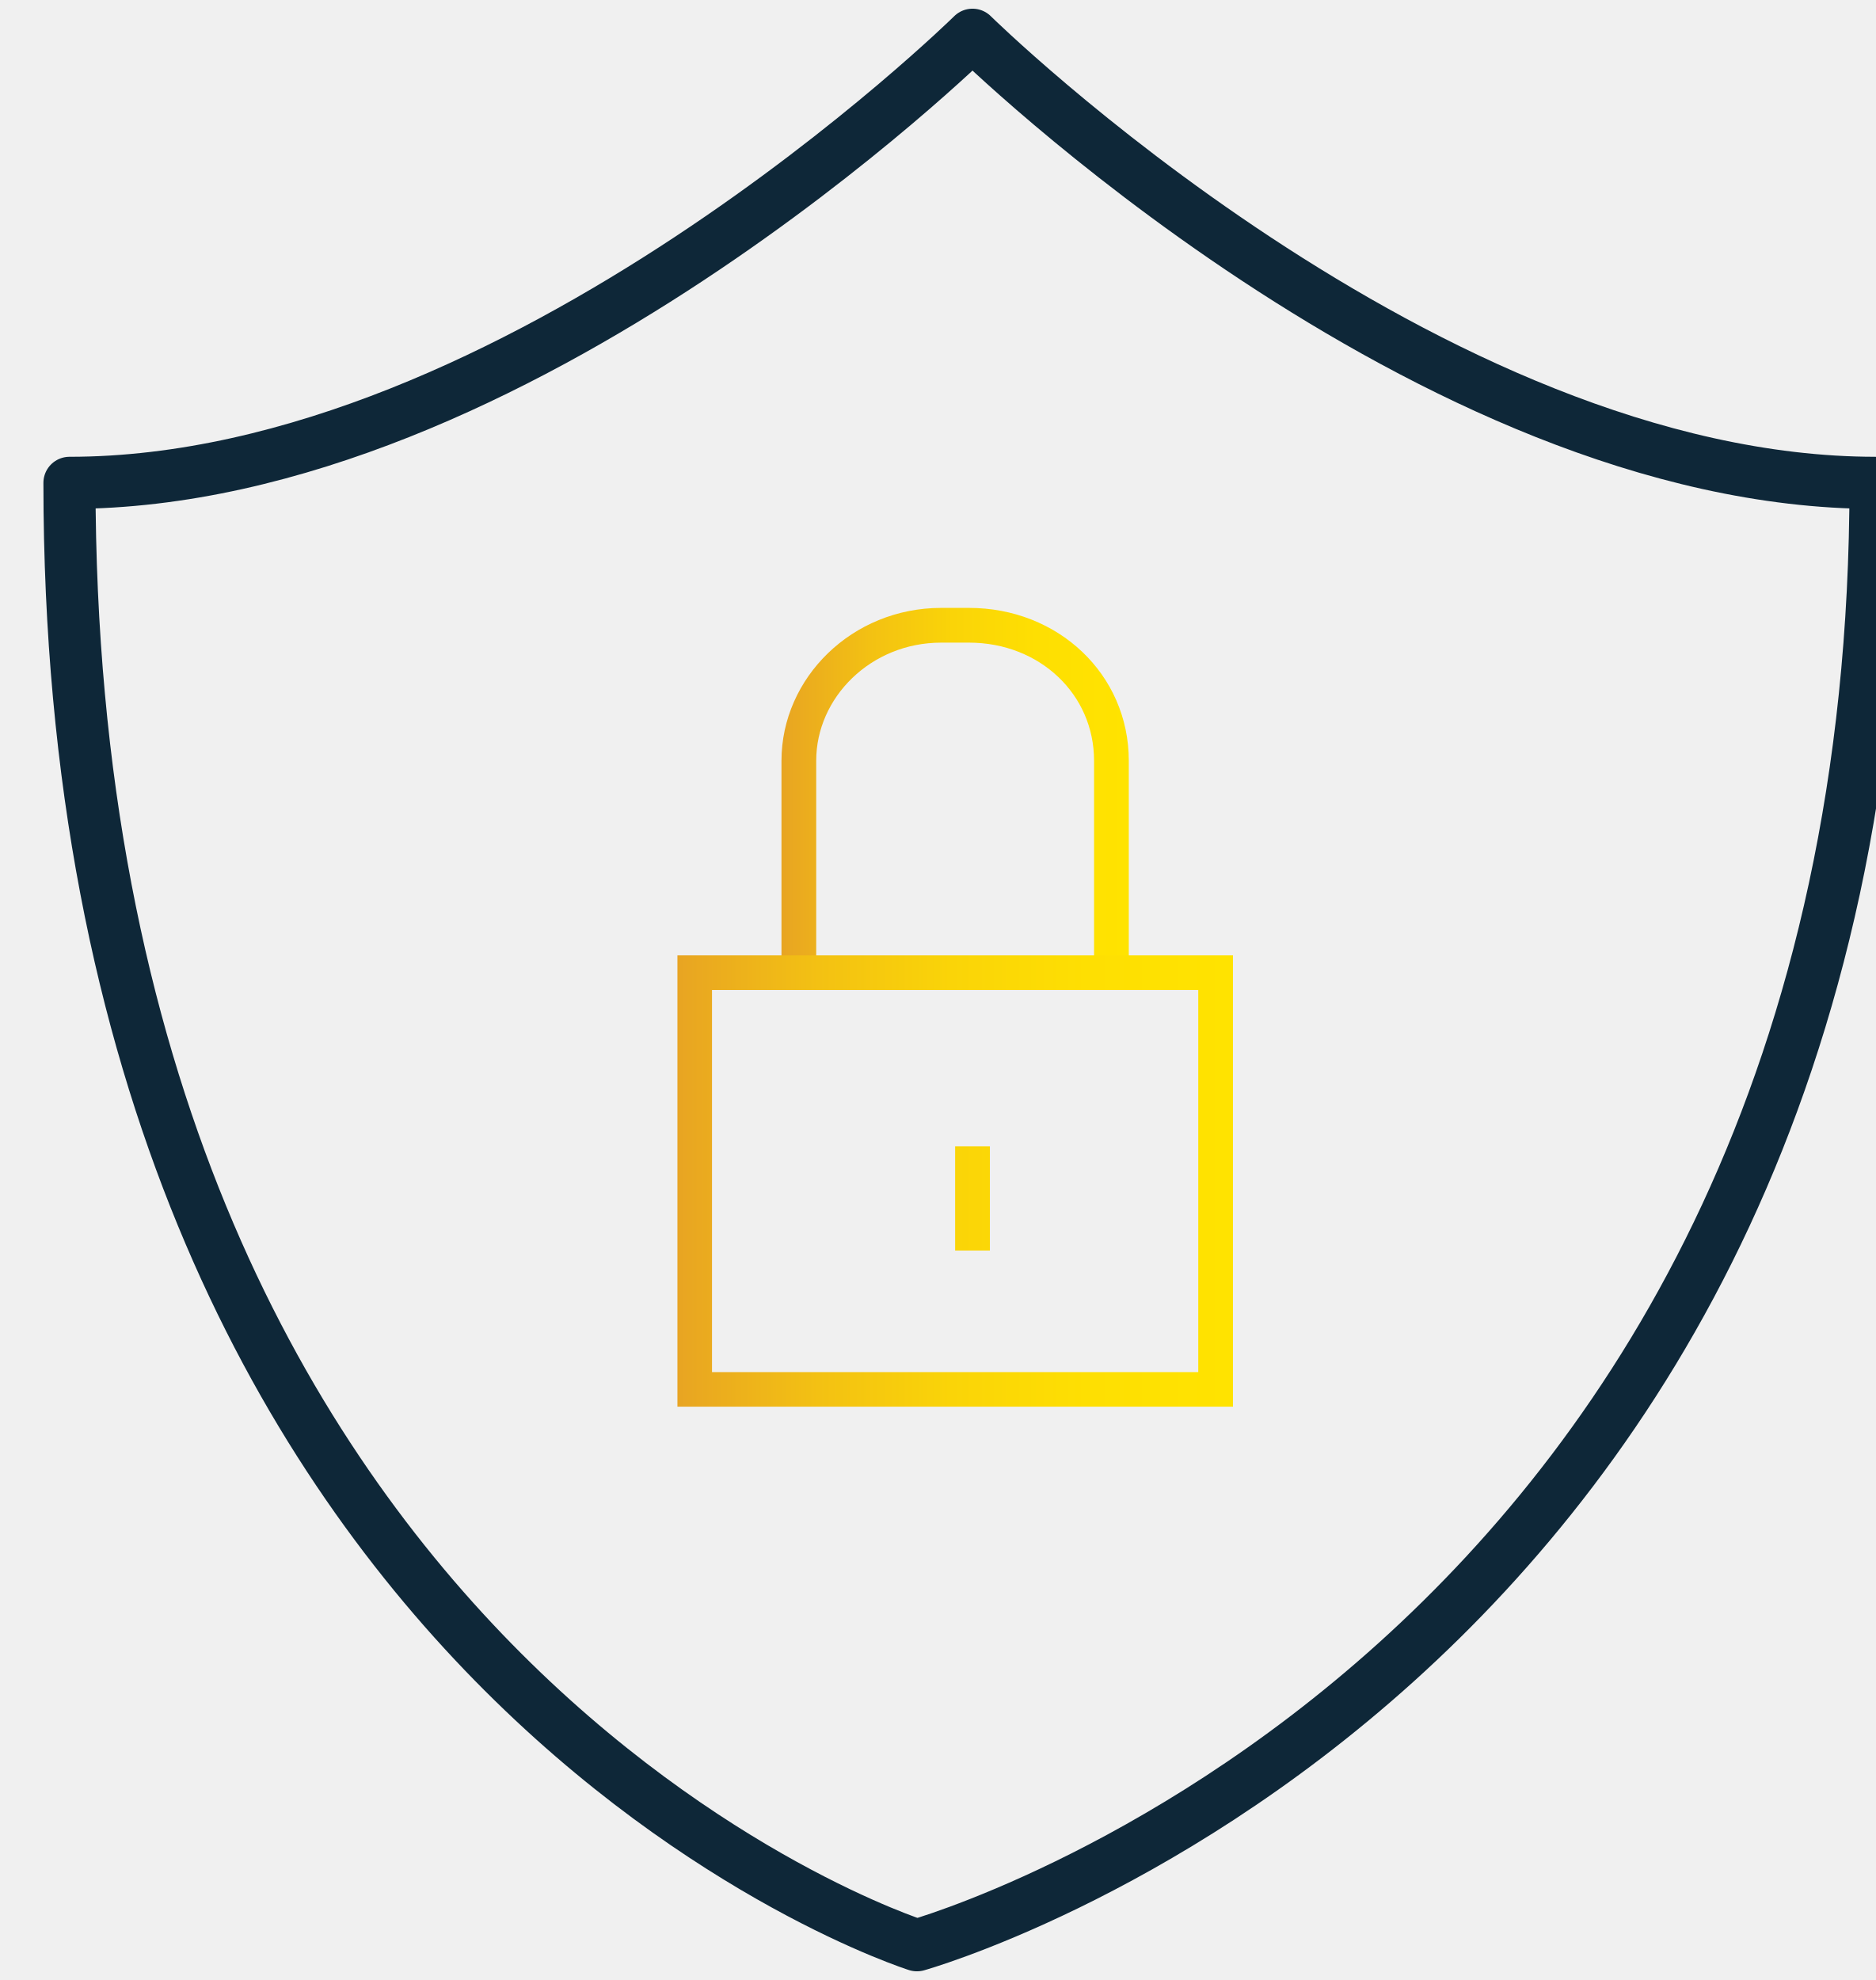
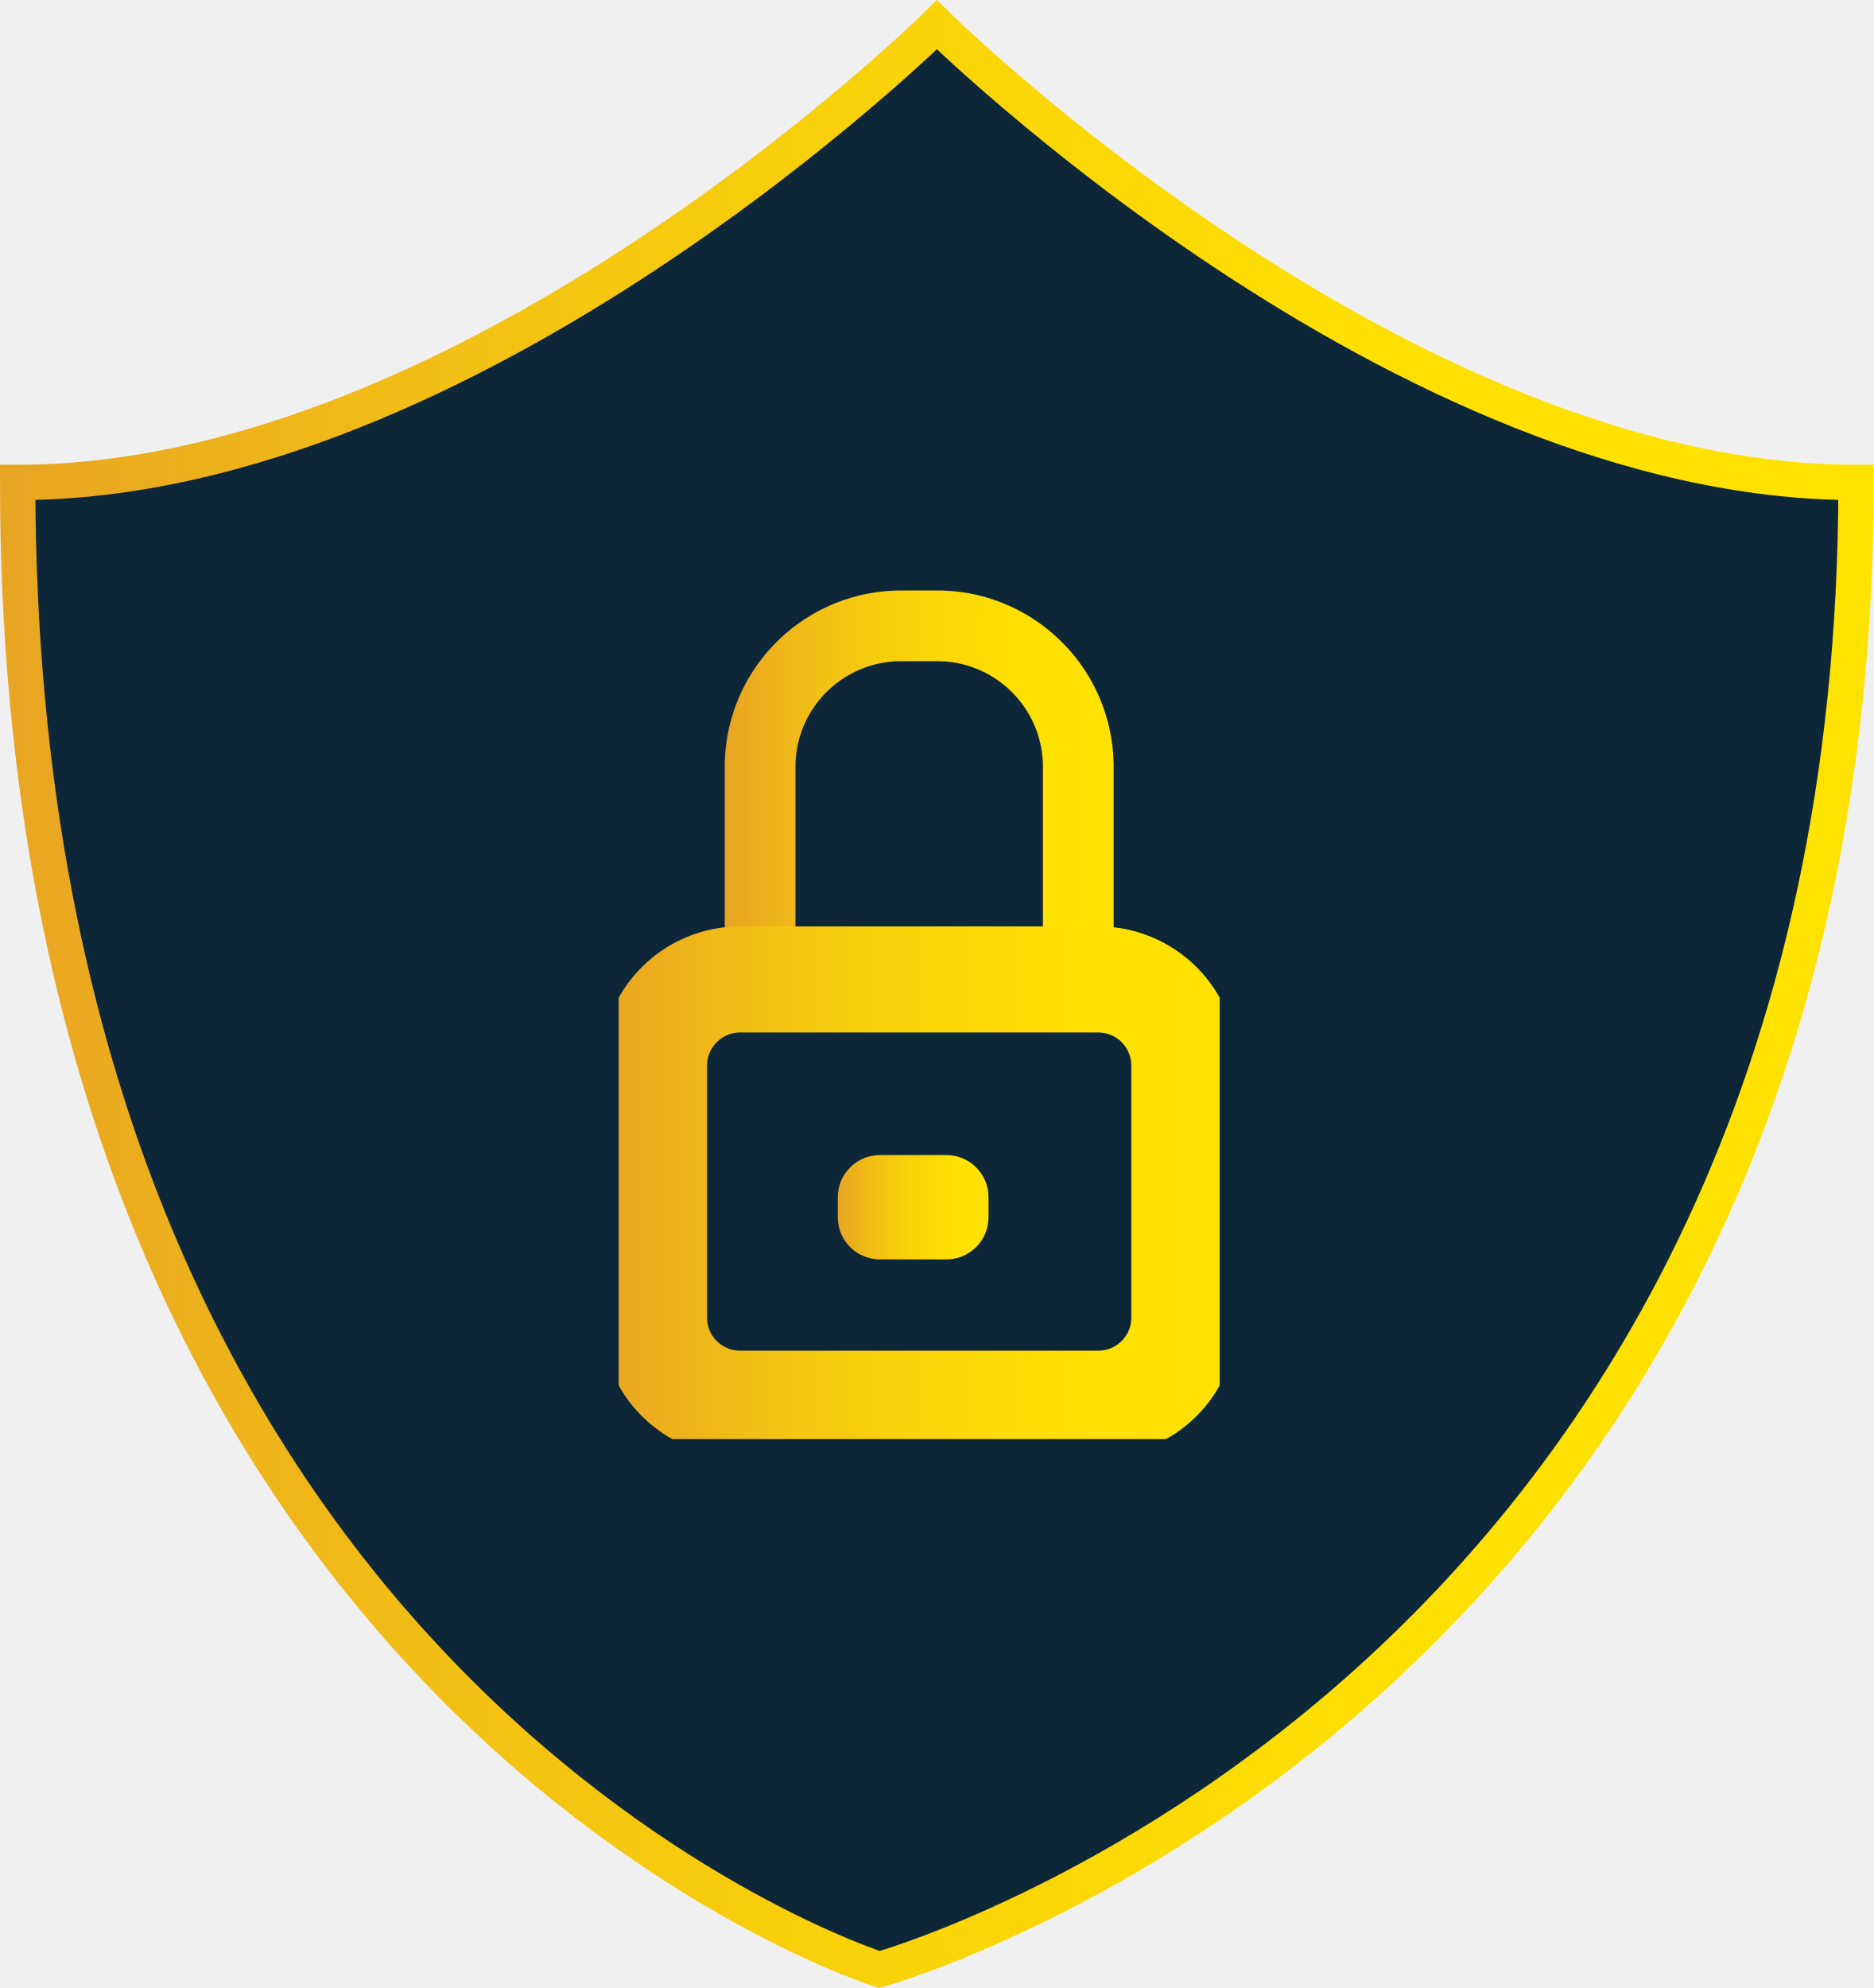
- <svg xmlns="http://www.w3.org/2000/svg" version="1.1" id="Layer_1" x="0px" y="0px" viewBox="0 0 54 57" style="enable-background:new 0 0 54 57;" xml:space="preserve">
-   <style type="text/css">
- 	.st0{fill:none;stroke:#0E2738;stroke-width:1.5;stroke-linecap:round;stroke-linejoin:round;}
- 	.st1{fill:none;stroke:url(#SVGID_1_);stroke-miterlimit:10;}
- 	.st2{filter:url(#Adobe_OpacityMaskFilter);}
- 	.st3{fill-rule:evenodd;clip-rule:evenodd;fill:#FFFFFF;}
- 	.st4{mask:url(#b_1_);fill:none;stroke:url(#SVGID_2_);stroke-miterlimit:10;}
- </style>
-   <path class="st0" d="M28,1c0,0-13.1,12.9-26,12.9C2,48.3,26.4,56,26.4,56S54,48.3,54,13.9C41.1,13.9,28,1,28,1z" />
-   <linearGradient id="SVGID_1_" gradientUnits="userSpaceOnUse" x1="22.5" y1="22.75" x2="32.5" y2="22.75">
-     <stop offset="0" style="stop-color:#E8A423" />
-     <stop offset="2.200000e-02" style="stop-color:#E9A721" />
-     <stop offset="0.254" style="stop-color:#F3C113" />
-     <stop offset="0.492" style="stop-color:#FAD408" />
-     <stop offset="0.737" style="stop-color:#FEDF02" />
-     <stop offset="1" style="stop-color:#FFE300" />
-   </linearGradient>
-   <path class="st1" d="M23,28v-6.1c0-2.1,1.8-3.9,4.1-3.9h0.8c2.3,0,4.1,1.7,4.1,3.9V28" />
+ <svg xmlns="http://www.w3.org/2000/svg" xmlns:xlink="http://www.w3.org/1999/xlink" viewBox="0 0 53 56.224">
  <defs>
-     <filter id="Adobe_OpacityMaskFilter" filterUnits="userSpaceOnUse" x="19.5" y="27.5" width="16" height="13">
-       <feColorMatrix type="matrix" values="1 0 0 0 0  0 1 0 0 0  0 0 1 0 0  0 0 0 1 0" />
-     </filter>
+     <style>
+       .cls-1 {
+         fill: #fff;
+         fill-rule: evenodd;
+       }
+ 
+       .cls-2 {
+         fill: #0e2738;
+         stroke: url(#linear-gradient);
+       }
+ 
+       .cls-2, .cls-3, .cls-5 {
+         stroke-miterlimit: 10;
+       }
+ 
+       .cls-3, .cls-5 {
+         fill: none;
+       }
+ 
+       .cls-3 {
+         stroke-width: 2px;
+         stroke: url(#linear-gradient-2);
+       }
+ 
+       .cls-4 {
+         mask: url(#mask);
+       }
+ 
+       .cls-5 {
+         stroke-width: 3px;
+         stroke: url(#linear-gradient-3);
+       }
+ 
+       .cls-6 {
+         fill: url(#linear-gradient-4);
+       }
+     </style>
+     <linearGradient id="linear-gradient" y1="28.112" x2="53" y2="28.112" gradientUnits="userSpaceOnUse">
+       <stop offset="0" stop-color="#e8a423" />
+       <stop offset="0.022" stop-color="#e9a721" />
+       <stop offset="0.254" stop-color="#f3c113" />
+       <stop offset="0.492" stop-color="#fad408" />
+       <stop offset="0.737" stop-color="#fedf02" />
+       <stop offset="1" stop-color="#ffe300" />
+     </linearGradient>
+     <linearGradient id="linear-gradient-2" x1="20.5" y1="22.203" x2="31.5" y2="22.203" xlink:href="#linear-gradient" />
+     <mask id="mask" x="17" y="16.703" width="18" height="24.5" maskUnits="userSpaceOnUse">
+       <g id="b">
+         <path id="a" class="cls-1" d="M17.5,40.7h17v-24h-17Z" />
+       </g>
+     </mask>
+     <linearGradient id="linear-gradient-3" x1="17" y1="33.703" x2="35" y2="33.703" xlink:href="#linear-gradient" />
+     <linearGradient id="linear-gradient-4" x1="23.698" y1="34.142" x2="27.961" y2="34.142" xlink:href="#linear-gradient" />
  </defs>
-   <mask maskUnits="userSpaceOnUse" x="19.5" y="27.5" width="16" height="13" id="b_1_">
-     <g class="st2">
-       <path id="a_1_" class="st3" d="M19,41h17V17H19V41z" />
+   <g id="Layer_2" data-name="Layer 2">
+     <g id="Layer_1-2" data-name="Layer 1">
+       <path class="cls-2" d="M26.5.7S13.4,13.644.5,13.644C.5,48.023,24.875,55.7,24.875,55.7S52.5,48.023,52.5,13.644C39.6,13.644,26.5.7,26.5.7Z" />
+       <path class="cls-3" d="M21.5,27.7V21.594A3.993,3.993,0,0,1,25.586,17.7h.828A3.993,3.993,0,0,1,30.5,21.594V27.7" />
+       <g class="cls-4">
+         <path class="cls-5" d="M20.936,39.7H31.064A2.436,2.436,0,0,0,33.5,37.267V30.139A2.436,2.436,0,0,0,31.064,27.7H20.936A2.436,2.436,0,0,0,18.5,30.139v7.128A2.436,2.436,0,0,0,20.936,39.7Z" />
+       </g>
+       <rect class="cls-6" x="23.698" y="32.667" width="4.263" height="2.951" rx="1.192" />
    </g>
-   </mask>
-   <linearGradient id="SVGID_2_" gradientUnits="userSpaceOnUse" x1="19.5" y1="34" x2="35.5" y2="34">
-     <stop offset="0" style="stop-color:#E8A423" />
-     <stop offset="2.200000e-02" style="stop-color:#E9A721" />
-     <stop offset="0.254" style="stop-color:#F3C113" />
-     <stop offset="0.492" style="stop-color:#FAD408" />
-     <stop offset="0.737" style="stop-color:#FEDF02" />
-     <stop offset="1" style="stop-color:#FFE300" />
-   </linearGradient>
-   <path class="st4" d="M20,40h15V28H20V40z M28,33v3" />
+   </g>
</svg>
